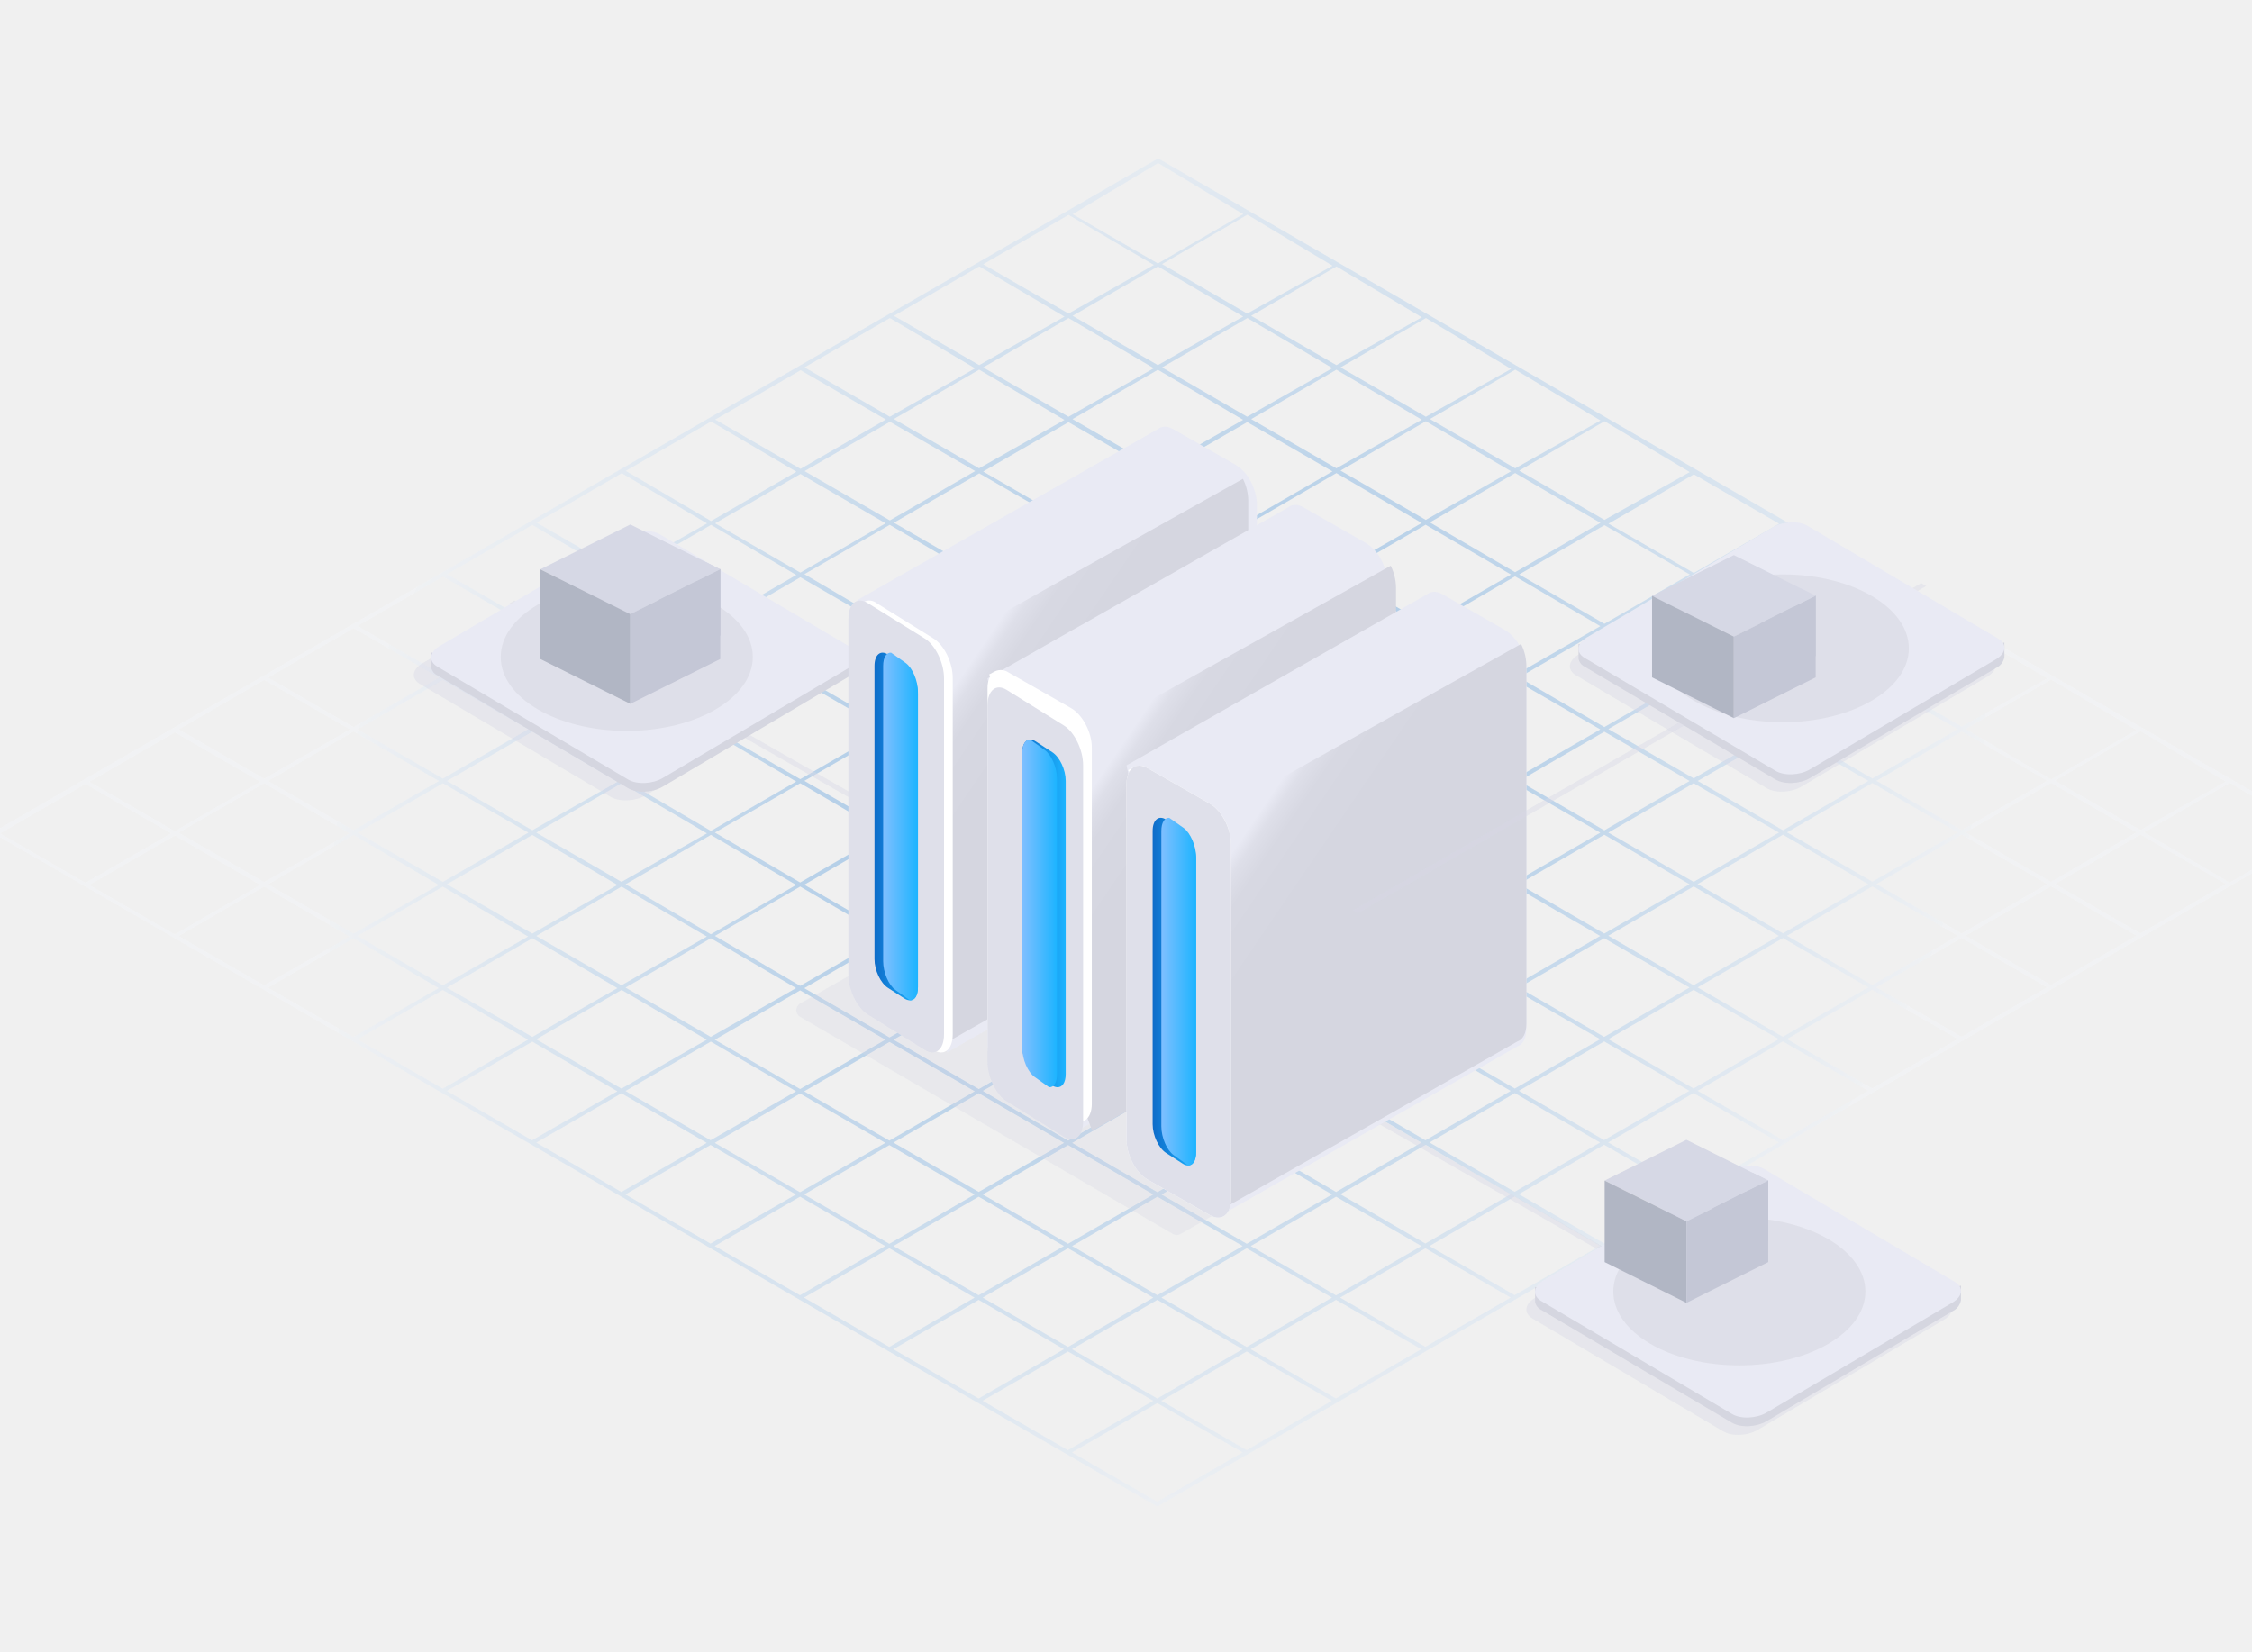
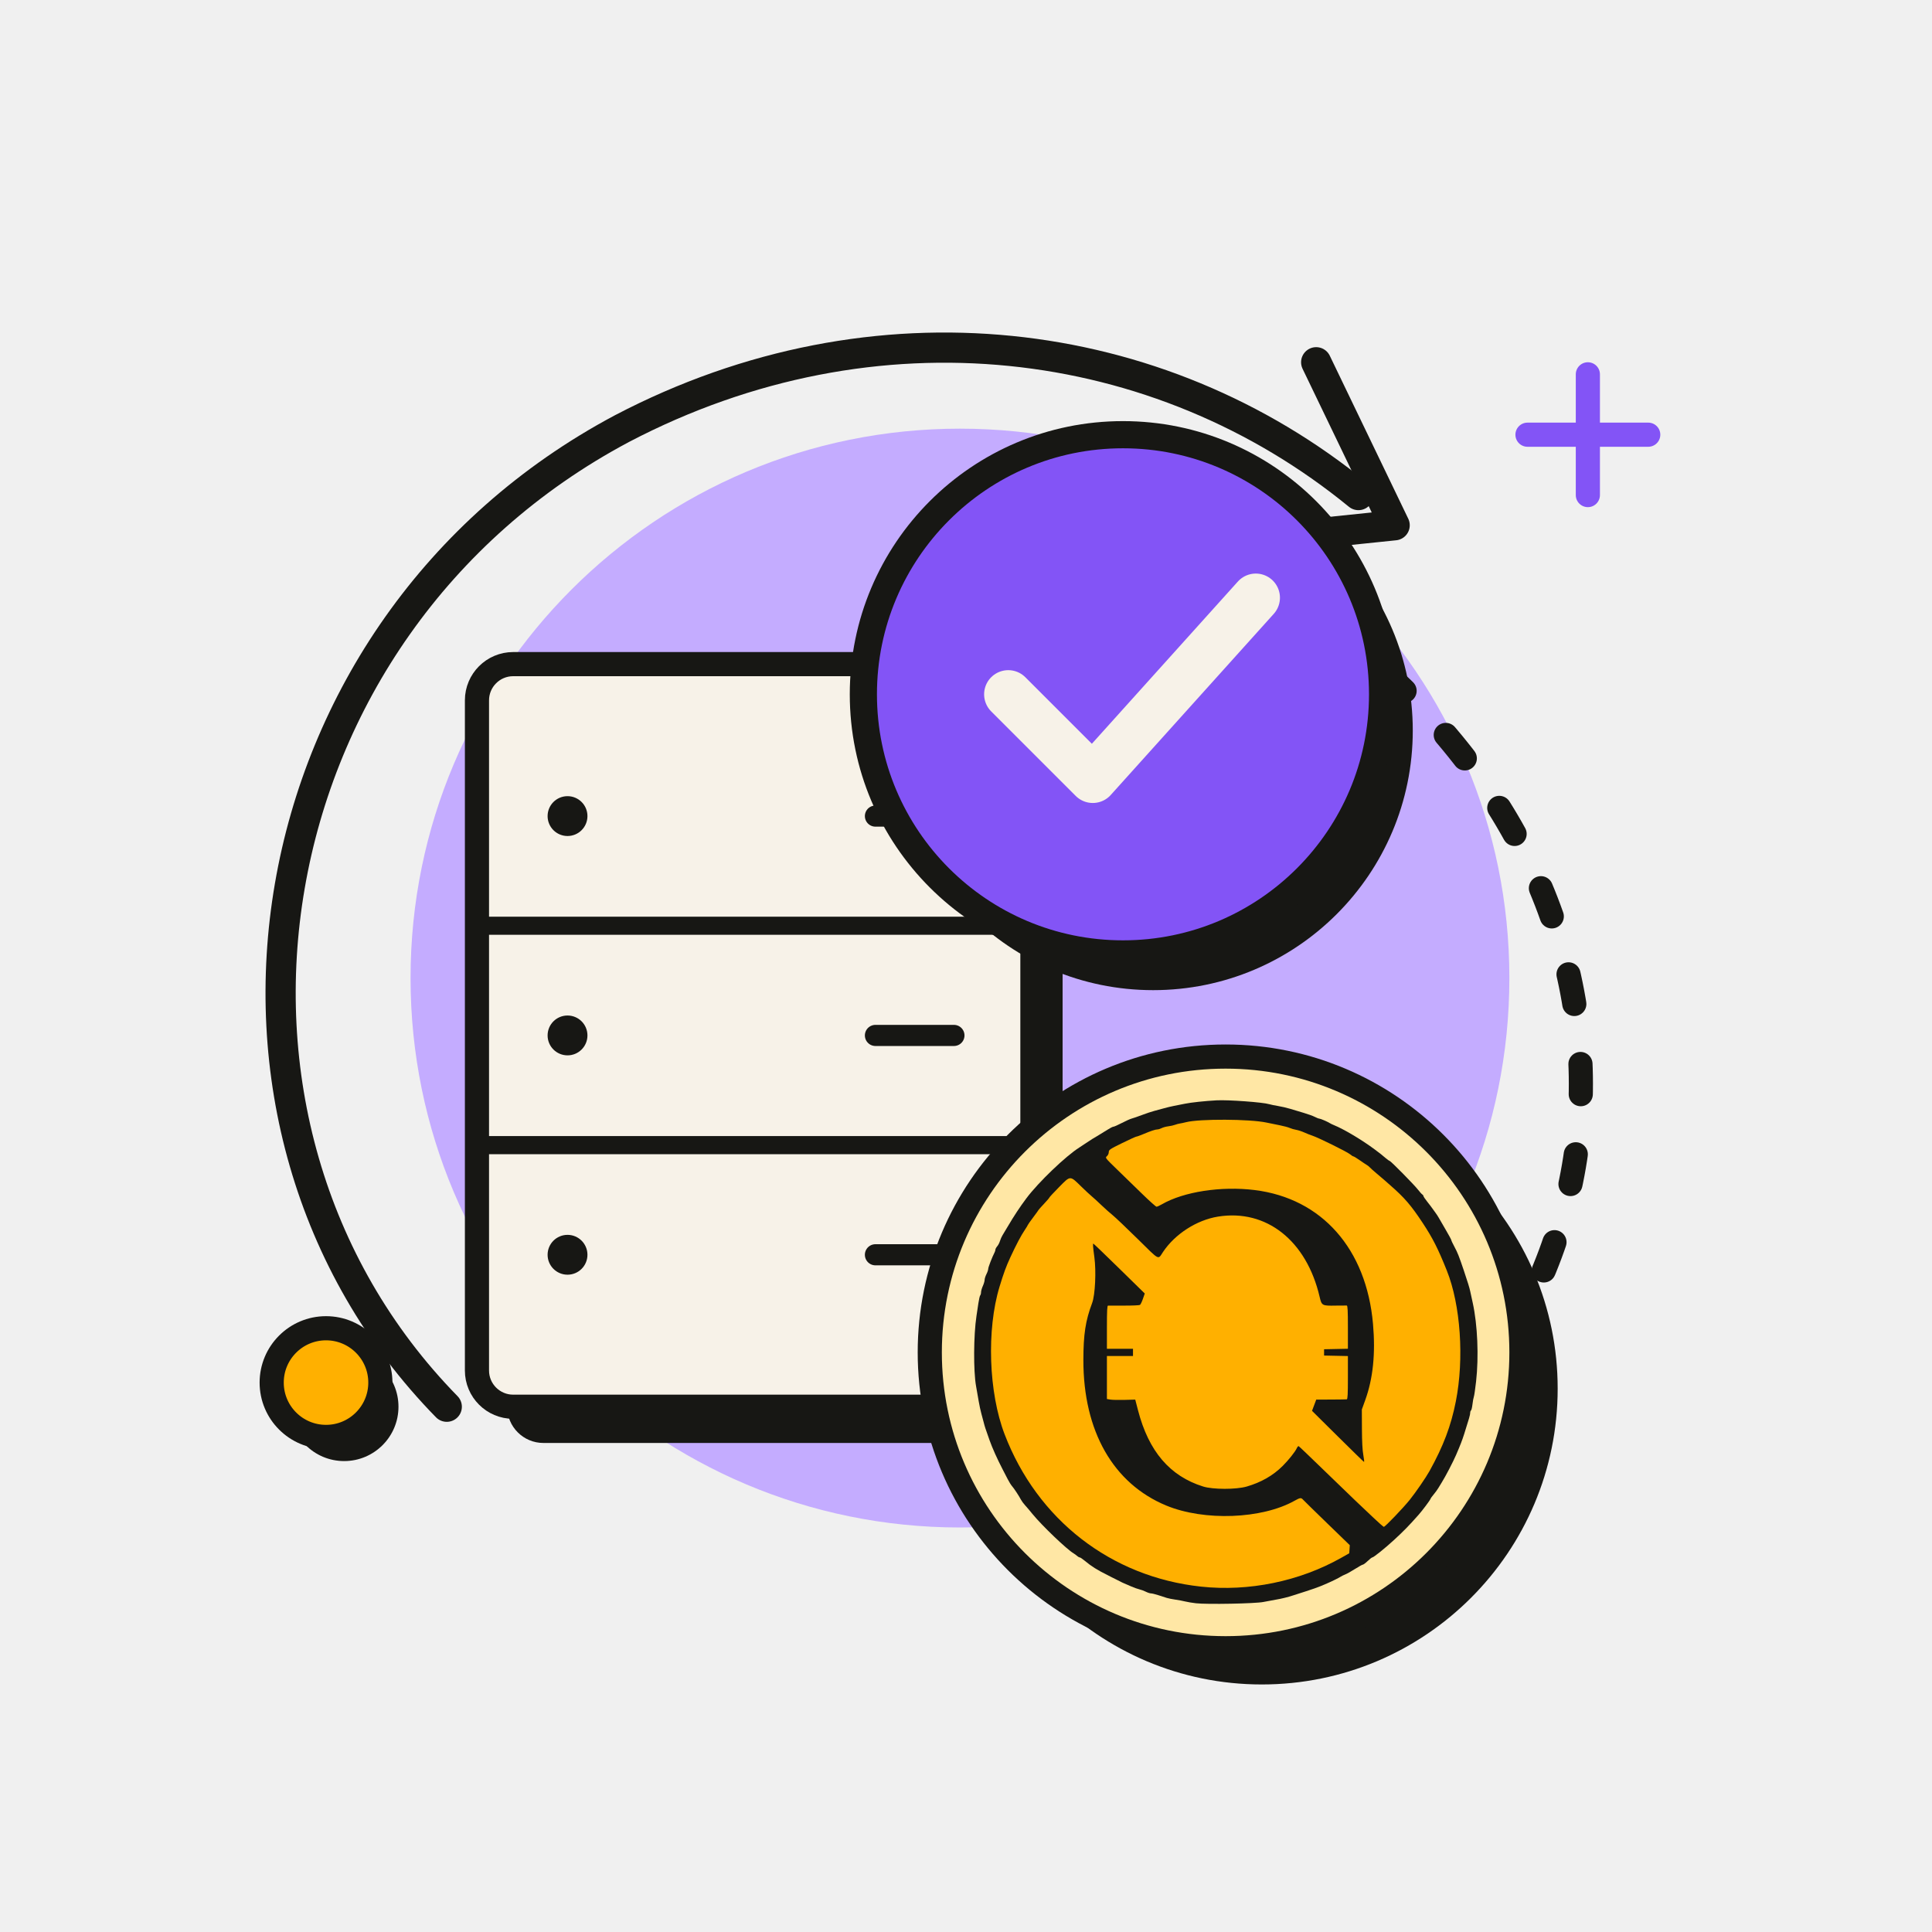
- <svg xmlns="http://www.w3.org/2000/svg" width="285" height="209" viewBox="0 0 285 209" fill="none">
-   <mask id="mask0" mask-type="alpha" maskUnits="userSpaceOnUse" x="0" y="0" width="285" height="209">
-     <rect width="285" height="209" fill="#C4C4C4" />
-   </mask>
-   <g mask="url(#mask0)">
-     <path opacity="0.421" fill-rule="evenodd" clip-rule="evenodd" d="M146.452 190.673L-1 105.385L146.568 20.046L294 105.334L146.452 190.673ZM146.453 190.06L157.251 183.813L146.458 177.576L135.665 183.818L146.453 190.06ZM145.944 177.284L135.146 183.531L124.359 177.284L135.156 171.042L145.944 177.284ZM123.844 176.998L134.642 170.756L123.854 164.514L113.057 170.756L123.844 176.998ZM123.339 164.227L112.547 170.47L101.754 164.227L112.552 157.98L123.339 164.227ZM101.239 163.926L112.032 157.699L101.244 151.451L90.452 157.699L101.239 163.926ZM100.735 151.17L89.922 157.392L79.15 151.17L89.922 144.907L100.735 151.17ZM78.636 150.854L89.434 144.641L78.646 138.369L67.868 144.611L78.636 150.854ZM78.126 138.113L67.328 144.315L56.541 138.073L67.363 131.831L78.126 138.113ZM56.031 137.777L66.824 131.584L56.036 125.292L45.238 131.539L56.031 137.777ZM55.521 125.056L44.729 131.238L33.936 125L44.734 118.753L55.521 125.056ZM33.421 124.699L44.214 118.527L33.426 112.22L22.634 118.462L33.421 124.699ZM32.917 111.998L22.119 118.246L11.331 112.003L22.129 105.761L32.917 111.998ZM10.817 111.717L21.614 105.47L10.827 99.232L0.029 105.475L10.817 111.717ZM168.557 177.284L157.76 183.526L146.972 177.284L157.77 171.042L168.557 177.284ZM146.457 176.998L157.255 170.756L146.467 164.509L135.67 170.756L146.457 176.998ZM145.953 164.227L135.16 170.47L124.367 164.227L135.165 157.98L145.953 164.227ZM123.853 163.926L134.645 157.698L123.858 151.456L113.065 157.698L123.853 163.926ZM123.348 151.17L112.55 157.417L101.763 151.17L112.555 144.927L123.348 151.17ZM101.244 150.884L112.041 144.642L101.254 138.399L90.456 144.642L101.244 150.884ZM100.743 138.113L89.926 144.31L79.158 138.073L89.956 131.825L100.743 138.113ZM78.646 137.771L89.439 131.584L78.666 125.287L67.868 131.534L78.646 137.771ZM78.134 125.056L67.366 131.233L56.553 124.995L67.366 118.753L78.134 125.056ZM56.034 124.699L66.832 118.527L56.039 112.215L45.247 118.457L56.034 124.699ZM55.53 111.999L44.732 118.161L33.944 111.918L44.742 105.676L55.53 111.999ZM33.43 111.622L44.227 105.47L33.44 99.137L22.642 105.38L33.43 111.622ZM32.921 98.941L22.128 105.184L11.336 98.946L22.133 92.699L32.921 98.941ZM169.075 176.993L179.868 170.756L169.08 164.509L158.283 170.756L169.075 176.993ZM168.565 164.227L157.772 170.475L146.985 164.227L157.777 157.985L168.565 164.227ZM146.466 163.921L157.263 157.698L146.471 151.456L135.678 157.698L146.466 163.921ZM145.961 151.17L135.163 157.412L124.376 151.17L135.173 144.927L145.961 151.17ZM123.861 150.844L134.659 144.642L123.871 138.359L113.074 144.607L123.861 150.844ZM123.356 138.113L112.559 144.355L101.771 138.118L112.569 131.871L123.356 138.113ZM101.257 137.827L112.05 131.584L101.262 125.342L90.465 131.589L101.257 137.827ZM100.743 125.055L89.95 131.232L79.162 124.99L89.955 118.748L100.743 125.055ZM78.651 124.694L89.449 118.527L78.661 112.209L67.868 118.452L78.651 124.694ZM78.143 111.998L67.365 118.155L56.558 111.913L67.365 105.671L78.143 111.998ZM56.043 111.617L66.866 105.375L56.053 99.132L45.255 105.38L56.043 111.617ZM55.559 98.846L44.741 105.078L33.949 98.841L44.746 92.594L55.559 98.846ZM33.438 98.545L44.256 92.317L33.443 86.06L22.651 92.302L33.438 98.545ZM191.183 164.227L180.386 170.454L169.598 164.227L180.391 157.985L191.183 164.227ZM169.084 163.941L179.882 157.698L169.084 151.456L158.291 157.698L169.084 163.941ZM168.579 151.17L157.781 157.412L146.993 151.175L157.791 144.927L168.579 151.17ZM146.479 150.884L157.276 144.642L146.489 138.399L135.691 144.647L146.479 150.884ZM145.97 138.113L135.178 144.355L124.38 138.063L135.178 131.821L145.97 138.113ZM123.875 137.832L134.667 131.584L123.88 125.347L113.082 131.589L123.875 137.832ZM123.364 125.056L112.572 131.303L101.784 125.061L112.577 118.818L123.364 125.056ZM101.27 124.77L112.068 118.527L101.27 112.205L90.477 118.447L101.27 124.77ZM100.761 111.999L89.963 118.241L79.171 111.913L89.968 105.666L100.761 111.999ZM78.656 111.612L89.459 105.47L78.666 99.127L67.868 105.374L78.656 111.612ZM78.152 98.941L67.365 105.078L56.562 98.836L67.365 92.594L78.152 98.941ZM56.047 98.54L66.86 92.293L56.052 86.055L45.26 92.298L56.047 98.54ZM55.567 85.764L44.749 92.001L33.962 85.759L44.754 79.516L55.567 85.764ZM191.682 163.911L202.49 157.669L191.682 151.426L180.904 157.699L191.682 163.911ZM191.184 151.14L180.386 157.382L169.623 151.135L180.421 144.888L191.184 151.14ZM169.087 150.854L179.885 144.611L169.097 138.354L158.3 144.596L169.087 150.854ZM168.579 138.083L157.786 144.33L146.993 138.088L157.791 131.846L168.579 138.083ZM146.483 137.761L157.275 131.554L146.488 125.276L135.695 131.519L146.483 137.761ZM145.978 125.025L135.18 131.268L124.393 125.025L135.185 118.783L145.978 125.025ZM123.874 124.739L134.672 118.497L123.884 112.255L113.086 118.502L123.874 124.739ZM123.369 111.968L112.572 118.211L101.784 111.973L112.582 105.726L123.369 111.968ZM101.265 111.687L112.063 105.44L101.275 99.127L90.477 105.369L101.265 111.687ZM100.76 98.911L89.968 105.158L79.175 98.831L89.973 92.588L100.76 98.911ZM78.666 98.535L89.459 92.383L78.661 86.05L67.868 92.292L78.666 98.535ZM78.16 85.854L67.367 91.996L56.575 85.759L67.367 79.511L78.16 85.854ZM56.056 85.458L66.863 79.215L56.066 72.973L45.268 79.22L56.056 85.458ZM213.801 151.125L203.003 157.367L192.215 151.13L203.013 144.882L213.801 151.125ZM191.686 150.834L202.498 144.597L191.711 138.349L180.913 144.592L191.686 150.834ZM191.189 138.068L180.396 144.315L169.623 138.053L180.421 131.81L191.189 138.068ZM169.092 137.781L179.889 131.539L169.122 125.272L158.304 131.539L169.092 137.781ZM168.591 125.01L157.794 131.253L147.006 125.015L157.799 118.768L168.591 125.01ZM146.487 124.724L157.285 118.482L146.497 112.24L135.699 118.487L146.487 124.724ZM145.982 111.953L135.185 118.201L124.397 111.958L135.195 105.716L145.982 111.953ZM123.883 111.672L134.676 105.424L123.888 99.187L113.091 105.429L123.883 111.672ZM123.377 98.896L112.584 105.068L101.797 98.826L112.589 92.584L123.377 98.896ZM101.278 98.61L112.075 92.368L101.283 86.126L90.49 92.373L101.278 98.61ZM100.773 85.839L89.975 91.991L79.188 85.754L89.986 79.506L100.773 85.839ZM78.671 85.452L89.469 79.31L78.666 72.968L67.868 79.215L78.671 85.452ZM78.164 72.782L67.367 78.919L56.579 72.676L67.367 66.434L78.164 72.782ZM214.314 150.829L225.107 144.581L214.32 138.344L203.522 144.586L214.314 150.829ZM213.804 138.053L203.011 144.29L192.224 138.048L203.016 131.805L213.804 138.053ZM191.709 137.766L202.507 131.524L191.714 125.282L180.921 131.529L191.709 137.766ZM191.199 124.996L180.401 131.213L169.623 124.975L180.421 118.728L191.199 124.996ZM169.126 124.679L179.898 118.467L169.126 112.195L158.338 118.437L169.126 124.679ZM168.596 111.938L157.798 118.14L147.01 111.898L157.808 105.656L168.596 111.938ZM146.496 111.657L157.289 105.41L146.501 99.172L135.704 105.415L146.496 111.657ZM145.986 98.881L135.193 105.123L124.406 98.881L135.198 92.639L145.986 98.881ZM123.891 98.595L134.689 92.353L123.896 86.111L113.103 92.358L123.891 98.595ZM123.382 85.824L112.584 92.067L101.797 85.829L112.594 79.582L123.382 85.824ZM101.282 85.543L112.08 79.295L101.292 73.058L90.494 79.3L101.282 85.543ZM100.773 72.767L89.98 79.014L79.188 72.671L89.986 66.429L100.773 72.767ZM78.682 72.375L89.474 66.238L78.687 59.89L67.894 66.132L78.682 72.375ZM236.417 138.043L225.625 144.285L214.837 138.048L225.63 131.8L236.417 138.043ZM214.322 137.756L225.12 131.514L214.327 125.272L203.535 131.519L214.322 137.756ZM213.813 124.985L203.016 131.232L192.228 124.99L203.026 118.748L213.813 124.985ZM191.713 124.704L202.511 118.457L191.723 112.22L180.926 118.462L191.713 124.704ZM191.204 111.928L180.411 118.176L169.623 111.893L180.421 105.651L191.204 111.928ZM169.126 111.597L179.903 105.4L169.126 99.112L158.338 105.355L169.126 111.597ZM168.604 98.871L157.806 105.113L147.019 98.821L157.811 92.573L168.604 98.871ZM146.504 98.585L157.302 92.343L146.514 86.1L135.716 92.348L146.504 98.585ZM145.995 85.814L135.197 92.062L124.41 85.744L135.208 79.502L145.995 85.814ZM123.895 85.533L134.693 79.285L123.905 72.963L113.108 79.205L123.895 85.533ZM123.386 72.757L112.594 78.999L101.801 72.666L112.599 66.424L123.386 72.757ZM101.291 72.471L112.083 66.228L101.296 59.986L90.503 66.234L101.291 72.471ZM100.786 59.7L89.988 65.942L79.201 59.594L89.993 53.347L100.786 59.7ZM236.935 137.741L247.733 131.499L236.94 125.262L226.148 131.504L236.935 137.741ZM236.426 124.97L225.629 131.217L214.841 124.965L225.639 118.723L236.426 124.97ZM214.327 124.689L225.124 118.442L214.337 112.184L203.539 118.427L214.327 124.689ZM213.818 111.913L203.025 118.155L192.232 111.888L203.03 105.646L213.818 111.913ZM191.726 111.627L202.519 105.385L191.731 99.142L180.938 105.39L191.726 111.627ZM191.214 98.856L180.416 105.098L169.623 98.816L180.416 92.569L191.214 98.856ZM169.126 98.519L179.913 92.327L169.126 86.035L158.338 92.277L169.126 98.519ZM168.625 85.734L157.828 91.981L147.04 85.739L157.838 79.496L168.625 85.734ZM146.526 85.448L157.319 79.205L146.531 72.963L135.733 79.205L146.526 85.448ZM146.014 72.676L135.207 78.903L124.414 72.666L135.212 66.419L146.014 72.676ZM123.921 72.39L134.713 66.148L123.926 59.905L113.133 66.153L123.921 72.39ZM123.412 59.619L112.614 65.862L101.826 59.624L112.624 53.382L123.412 59.619ZM101.312 59.338L112.109 53.091L101.322 46.853L90.524 53.096L101.312 59.338ZM259.04 124.955L248.242 131.203L237.454 124.96L248.252 118.718L259.04 124.955ZM236.94 124.669L247.737 118.427L236.95 112.184L226.152 118.427L236.94 124.669ZM236.431 111.898L225.638 118.126L214.845 111.888L225.643 105.641L236.431 111.898ZM214.335 111.612L225.128 105.369L214.34 99.127L203.547 105.374L214.335 111.612ZM213.83 98.841L203.033 105.088L192.245 98.846L203.038 92.604L213.83 98.841ZM191.726 98.56L202.524 92.313L191.736 86.076L180.938 92.318L191.726 98.56ZM191.219 85.784L180.421 92.026L169.623 85.734L180.421 79.492L191.219 85.784ZM169.122 85.437L179.915 79.255L169.122 72.953L158.33 79.2L169.122 85.437ZM168.616 72.726L157.823 78.969L147.036 72.731L157.828 66.484L168.616 72.726ZM146.517 72.359L157.314 66.198L146.522 59.88L135.729 66.122L146.517 72.359ZM146.012 59.669L135.214 65.917L124.427 59.674L135.225 53.432L146.012 59.669ZM123.908 59.268L134.706 53.141L123.918 46.783L113.12 53.026L123.908 59.268ZM123.403 46.612L112.611 52.739L101.818 46.497L112.616 40.254L123.403 46.612ZM259.558 124.659L270.35 118.417L259.563 112.174L248.765 118.422L259.558 124.659ZM259.047 111.888L248.255 118.13L237.467 111.893L248.26 105.646L259.047 111.888ZM236.948 111.587L247.746 105.359L236.953 99.102L226.161 105.344L236.948 111.587ZM236.443 98.831L225.646 105.078L214.858 98.836L225.656 92.594L236.443 98.831ZM214.339 98.509L225.137 92.302L214.349 86.025L203.552 92.267L214.339 98.509ZM213.835 85.774L203.037 92.016L192.249 85.734L203.047 79.486L213.835 85.774ZM191.735 85.432L202.528 79.245L191.74 72.947L180.943 79.195L191.735 85.432ZM191.224 72.716L180.431 78.959L169.623 72.656L180.416 66.414L191.224 72.716ZM169.126 72.36L179.928 66.188L169.126 59.875L158.338 66.117L169.126 72.36ZM168.625 59.66L157.828 65.907L147.04 59.665L157.838 53.422L168.625 59.66ZM146.521 59.268L157.319 53.131L146.531 46.798L135.733 53.04L146.521 59.268ZM146.016 46.602L135.224 52.739L124.431 46.502L135.229 40.254L146.016 46.602ZM123.921 46.21L134.713 40.073L123.926 33.72L113.133 39.968L123.921 46.21ZM281.657 111.873L270.885 118.12L260.097 111.878L270.885 105.636L281.657 111.873ZM259.561 111.592L270.359 105.344L259.566 99.107L248.774 105.349L259.561 111.592ZM259.057 98.816L248.259 105.058L237.471 98.816L248.269 92.573L259.057 98.816ZM236.952 98.529L247.75 92.287L236.962 86.045L226.165 92.292L236.952 98.529ZM236.448 85.759L225.655 92.001L214.862 85.764L225.66 79.516L236.448 85.759ZM214.353 85.472L225.145 79.23L214.358 72.993L203.56 79.235L214.353 85.472ZM213.843 72.701L203.045 78.948L192.258 72.706L203.05 66.464L213.843 72.701ZM191.743 72.42L202.541 66.173L191.753 59.87L180.956 66.113L191.743 72.42ZM191.234 59.645L180.437 65.796L169.649 59.554L180.447 53.312L191.234 59.645ZM169.124 59.268L179.932 53.116L169.124 46.793L158.347 53.041L169.124 59.268ZM168.626 46.587L157.833 52.739L147.066 46.502L157.863 40.254L168.626 46.587ZM146.534 46.21L157.326 40.059L146.539 33.726L135.746 39.968L146.534 46.21ZM146.025 33.53L135.227 39.682L124.44 33.44L135.232 27.198L146.025 33.53ZM282.174 111.687L292.972 105.445L282.179 99.092L271.387 105.334L282.174 111.687ZM281.668 98.916L270.885 105.038L260.097 98.801L270.885 92.553L281.668 98.916ZM259.566 98.63L270.363 92.387L259.576 86.014L248.778 92.262L259.566 98.63ZM259.061 85.859L248.268 91.961L237.476 85.724L248.273 79.481L259.061 85.859ZM236.965 85.578L247.758 79.33L236.97 73.093L226.178 79.335L236.965 85.578ZM236.456 72.802L225.659 79.049L214.871 72.807L225.664 66.564L236.456 72.802ZM214.356 72.516L225.154 66.274L214.366 60.031L203.569 66.274L214.356 72.516ZM213.847 59.745L203.05 65.796L192.262 59.559L203.06 53.312L213.847 59.745ZM191.757 59.268L202.549 53.216L191.762 46.783L180.964 53.031L191.757 59.268ZM191.243 46.688L180.45 52.739L169.657 46.497L180.455 40.254L191.243 46.688ZM169.126 46.21L179.938 40.159L169.131 33.726L158.338 39.968L169.126 46.21ZM168.636 33.631L157.838 39.682L147.066 33.42L157.863 27.177L168.636 33.631ZM146.534 33.344L157.331 27.102L146.564 20.639L135.746 27.107L146.534 33.344Z" fill="url(#paint0_radial)" />
-     <path opacity="0.4" d="M227.736 172.8L218.62 167.561L199.096 156.354L168.973 139.062L169.6 138.7L199.728 155.992L219.256 167.199L228.373 172.434L227.736 172.8Z" fill="#D6D8E5" />
-     <path opacity="0.4" d="M133.773 115.238L133.133 115.6L104.352 99.158L93.254 92.813L64.473 76.367L65.108 76L93.894 92.447L104.995 98.791L133.773 115.238Z" fill="#D6D8E5" />
-     <path opacity="0.4" d="M77.285 100.85L53.131 86.555C52.007 85.89 52.145 84.724 53.447 83.957L76.969 70.035C78.267 69.268 80.23 69.184 81.359 69.849L105.513 84.143C106.637 84.808 106.494 85.974 105.197 86.741L81.674 100.681C80.373 101.43 78.409 101.515 77.285 100.85Z" fill="#D6D8E5" />
-     <path d="M108.47 82.413L107.285 82.786L83.556 68.75C82.431 68.085 80.463 68.165 79.165 68.936L55.635 82.857L55.579 82.897L54.575 82.573V84.169C54.569 84.228 54.569 84.287 54.575 84.346V84.479C54.658 84.906 54.932 85.269 55.315 85.458L79.477 99.751C80.601 100.416 82.57 100.332 83.867 99.565L107.398 85.644C107.954 85.389 108.353 84.868 108.462 84.253L108.47 82.413Z" fill="#D5D6E0" />
-     <path d="M107.399 84.543L93.441 92.805L92.814 93.173L83.872 98.465C82.574 99.232 80.611 99.317 79.483 98.652L55.329 84.356C54.204 83.687 54.347 82.53 55.644 81.759L64.586 76.466L65.209 76.094L79.167 67.841C80.464 67.065 82.432 66.985 83.556 67.65L107.71 81.945C108.834 82.61 108.696 83.776 107.399 84.543Z" fill="#E9EAF4" />
-     <path opacity="0.05" d="M79.321 92.5C88.13 92.5 95.271 88.314 95.271 83.15C95.271 77.986 88.13 73.8 79.321 73.8C70.512 73.8 63.371 77.986 63.371 83.15C63.371 88.314 70.512 92.5 79.321 92.5Z" fill="black" />
-     <path opacity="0.3" d="M148.386 156.151L101.265 128.703C100.958 128.526 100.77 128.201 100.77 127.85C100.77 127.499 100.958 127.175 101.265 126.997L126.941 112.434C127.254 112.255 127.64 112.255 127.954 112.434L175.07 139.872C175.379 140.049 175.57 140.375 175.57 140.728C175.57 141.08 175.379 141.406 175.07 141.583L149.408 156.173C149.089 156.35 148.697 156.341 148.386 156.151Z" fill="#D6D8E5" />
-     <path d="M159.073 63.908V109.3C159.073 110.506 158.628 111.307 157.921 111.545L120.636 132.76L119.871 133.2L118.795 127.8L115.095 109.173L108.473 75.953L146.554 54.289C147.043 53.91 147.723 53.888 148.475 54.315L156.413 58.852C157.297 59.423 157.992 60.237 158.414 61.193C158.833 62.039 159.058 62.967 159.073 63.908Z" fill="#E9EAF4" />
-     <path d="M157.971 63.346V108.674C157.971 109.878 157.526 110.678 156.819 110.915L119.516 132.1C119.418 131.845 118.653 129.797 117.674 127.143C115.672 121.716 112.78 113.754 112.873 113.521C112.913 113.442 113.34 111.46 113.959 108.529C115.845 99.582 119.525 81.724 119.525 81.724L157.299 60.6C157.728 61.455 157.958 62.393 157.971 63.346Z" fill="url(#paint1_linear)" />
-     <path d="M118.149 80.813L110.914 76.314C110.452 75.955 109.845 75.9 109.333 76.169L108.644 76.576L108.798 76.768C108.57 77.242 108.458 77.772 108.474 78.306V123.356C108.474 125.296 109.568 127.546 110.906 128.385L118.141 132.884C119.49 133.723 120.572 132.832 120.572 130.897V85.842C120.593 83.902 119.498 81.652 118.149 80.813Z" fill="white" />
-     <path d="M117.039 132.885L109.803 128.381C108.453 127.542 107.371 125.292 107.371 123.357V78.303C107.371 76.368 108.462 75.477 109.803 76.316L117.039 80.815C118.385 81.654 119.471 83.908 119.471 85.843V130.893C119.479 132.832 118.385 133.723 117.039 132.885Z" fill="#DFE0EA" />
-     <path d="M116.172 87.82V124.938C116.172 126.018 115.721 126.646 115.081 126.597C114.866 126.574 114.658 126.499 114.472 126.376L112.372 125.018C111.431 124.412 110.672 122.806 110.672 121.381V84.266C110.672 82.864 111.431 82.222 112.372 82.829L112.471 82.895L114.472 84.187C115.409 84.793 116.172 86.417 116.172 87.82Z" fill="url(#paint2_linear)" />
-     <path d="M116.17 87.56V124.927C116.17 126.014 115.754 126.646 115.163 126.597L113.338 125.301C112.474 124.691 111.77 123.074 111.77 121.644V84.277C111.77 83.195 112.189 82.558 112.769 82.602L114.615 83.903C115.465 84.513 116.17 86.148 116.17 87.56Z" fill="url(#paint3_linear)" />
-     <path d="M175.573 73.813V119.2C175.573 120.411 175.128 121.207 174.417 121.449L137.141 142.66L136.381 143.1L135.296 137.705L131.593 119.077L124.973 85.857L135.332 79.96L135.741 79.727L137.315 78.847L149.861 71.709L150.093 71.577L150.857 71.137L163.066 64.189C163.551 63.81 164.231 63.788 164.982 64.215L172.918 68.752C173.802 69.325 174.499 70.14 174.924 71.098C175.338 71.945 175.559 72.872 175.573 73.813Z" fill="#E9EAF4" />
-     <path d="M176.67 74.347V119.673C176.67 120.877 176.225 121.676 175.514 121.914L138.215 143.1C138.117 142.845 137.352 140.797 136.373 138.143C134.371 132.716 131.479 124.753 131.573 124.52C131.613 124.445 132.04 122.463 132.658 119.528C134.544 110.58 138.224 92.721 138.224 92.721L175.999 71.6C176.426 72.455 176.656 73.393 176.67 74.347Z" fill="url(#paint4_linear)" />
-     <path d="M135.533 89.61L127.64 85.11C127.133 84.756 126.472 84.701 125.912 84.966L125.164 85.373L125.328 85.565C125.079 86.039 124.957 86.568 124.974 87.103V132.152C124.974 134.092 126.168 136.341 127.627 137.18L135.519 141.684C136.987 142.523 138.172 141.632 138.172 139.692V94.638C138.194 92.699 137.001 90.44 135.533 89.61Z" fill="white" />
-     <path d="M137.073 96.842V141.899C137.073 143.834 135.987 144.725 134.642 143.882L130.518 141.318L129.773 140.855L127.403 139.391C126.062 138.557 124.973 136.307 124.973 134.363V89.306C124.973 87.362 126.07 86.48 127.403 87.314L134.634 91.814C135.979 92.648 137.073 94.902 137.073 96.842Z" fill="#DFE0EA" />
-     <path d="M134.871 98.824V135.938C134.871 137.018 134.42 137.646 133.78 137.597C133.564 137.576 133.356 137.501 133.171 137.376L131.071 136.018C130.13 135.412 129.371 133.783 129.371 132.381V95.266C129.371 93.864 130.13 93.222 131.071 93.829L131.174 93.895L133.151 95.187C134.112 95.793 134.871 97.421 134.871 98.824Z" fill="url(#paint5_linear)" />
-     <path d="M133.771 98.564V135.927C133.771 137.014 133.356 137.646 132.765 137.597L130.942 136.301C130.075 135.691 129.371 134.074 129.371 132.644V95.282C129.371 94.195 129.79 93.558 130.374 93.602L132.196 94.903C133.071 95.513 133.771 97.152 133.771 98.564Z" fill="url(#paint6_linear)" />
-     <path d="M193.17 84.798V130.194C193.17 131.4 192.726 132.201 192.019 132.443L154.743 153.66L153.979 154.1L152.898 148.721L149.19 130.088L142.57 96.859L180.641 75.189C181.126 74.81 181.806 74.788 182.558 75.215L190.494 79.753C191.38 80.324 192.077 81.14 192.499 82.1C192.921 82.939 193.15 83.861 193.17 84.798Z" fill="#E9EAF4" />
-     <path d="M193.17 84.247V129.571C193.17 130.775 192.725 131.575 192.018 131.817L154.715 153C154.618 152.745 153.852 150.701 152.869 148.047C150.867 142.615 147.975 134.651 148.073 134.423C148.113 134.348 148.54 132.366 149.158 129.43C151.045 120.482 154.72 102.622 154.72 102.622L192.498 81.5C192.928 82.354 193.158 83.293 193.17 84.247Z" fill="url(#paint7_linear)" />
-     <path d="M153.126 101.71L145.234 97.21C144.727 96.856 144.065 96.801 143.505 97.066L142.758 97.473L142.926 97.665C142.674 98.138 142.552 98.668 142.572 99.203V144.256C142.572 146.192 143.766 148.442 145.225 149.28L153.117 153.784C154.59 154.623 155.77 153.732 155.77 151.792V106.739C155.788 104.794 154.598 102.549 153.126 101.71Z" fill="white" />
-     <path d="M153.117 153.785L145.224 149.281C143.751 148.443 142.57 146.193 142.57 144.258V99.203C142.57 97.268 143.764 96.377 145.224 97.215L153.117 101.719C154.585 102.558 155.77 104.808 155.77 106.743V151.797C155.779 153.728 154.585 154.624 153.117 153.785Z" fill="#DFE0EA" />
-     <path d="M151.371 108.723V145.834C151.371 146.914 150.921 147.542 150.281 147.498C150.065 147.476 149.857 147.399 149.672 147.272L147.57 145.914C146.634 145.308 145.871 143.702 145.871 142.277V105.166C145.871 103.764 146.634 103.122 147.57 103.728L147.673 103.795L149.672 105.087C150.581 105.693 151.371 107.321 151.371 108.723Z" fill="url(#paint8_linear)" />
-     <path d="M151.373 108.464V145.823C151.373 146.91 150.957 147.542 150.366 147.498L148.541 146.197C147.677 145.587 146.973 143.97 146.973 142.541V105.181C146.973 104.095 147.389 103.458 147.972 103.502L149.818 104.803C150.643 105.413 151.373 107.052 151.373 108.464Z" fill="url(#paint9_linear)" />
-     <path opacity="0.4" d="M243.772 74.168L214.701 90.909L200.889 98.859L171.818 115.6L171.172 115.231L200.239 98.486L214.05 90.54L243.131 73.8L243.772 74.168Z" fill="#D6D8E5" />
-     <path opacity="0.4" d="M223.585 99.751L199.432 85.456C198.307 84.791 198.446 83.625 199.747 82.858L223.27 68.935C224.567 68.168 226.534 68.084 227.658 68.748L251.812 83.044C252.936 83.709 252.798 84.875 251.496 85.642L227.952 99.565C226.655 100.332 224.688 100.416 223.585 99.751Z" fill="#D6D8E5" />
-     <path d="M253.661 81.316L252.472 81.688L228.747 67.65C227.623 66.985 225.659 67.065 224.358 67.836L200.832 81.759C200.813 81.771 200.794 81.784 200.776 81.799L199.773 81.475V83.071C199.768 83.13 199.768 83.189 199.773 83.249V83.381C199.859 83.807 200.132 84.168 200.512 84.361L224.686 98.652C225.815 99.317 227.779 99.232 229.076 98.465L252.601 84.543C253.16 84.288 253.56 83.767 253.67 83.151L253.661 81.316Z" fill="#D5D6E0" />
-     <path d="M224.699 97.552L200.528 83.256C199.404 82.591 199.546 81.425 200.844 80.658L224.366 66.735C225.663 65.968 227.63 65.884 228.754 66.549L252.908 80.844C254.037 81.509 253.894 82.675 252.592 83.442L229.07 97.365C227.773 98.132 225.81 98.216 224.699 97.552Z" fill="#E9EAF4" />
-     <path opacity="0.05" d="M225.622 91.4C234.431 91.4 241.572 87.214 241.572 82.05C241.572 76.886 234.431 72.7 225.622 72.7C216.813 72.7 209.672 76.886 209.672 82.05C209.672 87.214 216.813 91.4 225.622 91.4Z" fill="black" />
-     <path opacity="0.4" d="M218.084 181.152L193.93 166.864C192.806 166.2 192.949 165.039 194.246 164.268L217.768 150.335C219.065 149.568 221.033 149.484 222.157 150.149L246.31 164.436C247.439 165.105 247.296 166.266 245.995 167.033L222.472 180.948C221.175 181.737 219.199 181.817 218.084 181.152Z" fill="#D6D8E5" />
-     <path d="M248.17 162.713L246.984 163.085L223.255 149.049C222.13 148.384 220.162 148.468 218.865 149.235L195.334 163.156L195.278 163.196L194.274 162.873V164.473C194.268 164.53 194.268 164.588 194.274 164.645V164.778C194.357 165.206 194.631 165.569 195.014 165.758L219.176 180.052C220.301 180.716 222.264 180.632 223.566 179.865L247.105 165.94C247.662 165.684 248.06 165.163 248.17 164.548V162.713Z" fill="#D5D6E0" />
-     <path d="M219.184 178.944L195.029 164.644C193.905 163.979 194.043 162.817 195.345 162.045L218.868 148.135C220.165 147.368 222.133 147.284 223.257 147.949L247.411 162.249C248.535 162.919 248.393 164.081 247.096 164.848L223.573 178.776C222.271 179.53 220.291 179.618 219.184 178.944Z" fill="#E9EAF4" />
-     <path opacity="0.05" d="M220.122 172.8C228.931 172.8 236.072 168.614 236.072 163.45C236.072 158.286 228.931 154.1 220.122 154.1C211.313 154.1 204.172 158.286 204.172 163.45C204.172 168.614 211.313 172.8 220.122 172.8Z" fill="black" />
-     <path d="M68.379 72.052L79.768 66.378L91.156 72.052L79.768 77.729L68.379 72.052Z" fill="#D6D8E5" />
-     <path d="M79.768 89.077L68.379 83.403V72.052L79.768 77.729V89.077Z" fill="#B1B6C4" />
-     <path d="M91.154 83.403L79.766 89.077V77.729L91.154 72.052V83.403Z" fill="#C4C7D6" />
-     <path d="M91.157 80.438V72.008L83.402 75.916L86.391 81.248L91.157 80.438Z" fill="#C4C7D6" />
-     <path d="M86.074 72.495L89.052 71.005L91.156 72.052L88.069 73.565L86.074 72.495Z" fill="#D6D8E5" />
-     <path d="M209.074 75.411L219.428 70.253L229.781 75.411L219.428 80.572L209.074 75.411Z" fill="#D6D8E5" />
-     <path d="M219.428 90.887L209.074 85.729V75.411L219.428 80.572V90.887Z" fill="#B1B6C4" />
-     <path d="M229.779 85.729L219.426 90.887V80.572L229.779 75.411V85.729Z" fill="#C4C7D6" />
-     <path d="M229.78 83.034V75.371L222.73 78.923L225.447 83.771L229.78 83.034Z" fill="#C4C7D6" />
-     <path d="M225.16 75.813L227.867 74.459L229.78 75.411L226.973 76.786L225.16 75.813Z" fill="#D6D8E5" />
-     <path d="M203.074 149.411L213.428 144.253L223.781 149.411L213.428 154.572L203.074 149.411Z" fill="#D6D8E5" />
-     <path d="M213.428 164.888L203.074 159.73V149.411L213.428 154.572V164.888Z" fill="#B1B6C4" />
-     <path d="M223.779 159.73L213.426 164.888V154.572L223.779 149.411V159.73Z" fill="#C4C7D6" />
-     <path d="M223.78 157.034V149.371L216.73 152.923L219.447 157.771L223.78 157.034Z" fill="#C4C7D6" />
-     <path d="M219.16 149.814L221.867 148.459L223.78 149.411L220.973 150.786L219.16 149.814Z" fill="#D6D8E5" />
+ <svg xmlns="http://www.w3.org/2000/svg" xmlns:xlink="http://www.w3.org/1999/xlink" width="320" height="320" viewBox="0 0 320 320" role="img" aria-labelledby="qwc-about-04-title qwc-about-04-desc">
+   <defs>
+     <path id="qwc-about-04-q-outline" d="M287.00,598.99 C282.88,598.52 277.48,597.61 275.00,596.98 C272.52,596.35 267.64,595.44 264.14,594.94 C260.65,594.45 256.37,593.60 254.64,593.05 C252.91,592.50 248.69,591.14 245.25,590.03 C241.81,588.91 238.08,588.00 236.96,588.00 C235.84,588.00 233.25,587.15 231.21,586.12 C229.17,585.09 225.99,583.92 224.15,583.52 C222.31,583.12 218.26,581.68 215.15,580.32 C212.04,578.96 208.38,577.37 207.00,576.80 C205.62,576.23 203.82,575.37 203.00,574.88 C202.18,574.39 199.93,573.26 198.00,572.37 C196.07,571.48 193.82,570.37 193.00,569.89 C192.18,569.42 190.15,568.37 188.50,567.55 C177.32,562.05 170.81,557.96 163.37,551.75 C160.90,549.69 158.38,548.00 157.77,548.00 C157.16,548.00 155.83,547.25 154.82,546.34 C153.81,545.43 152.13,544.19 151.09,543.59 C143.65,539.31 115.46,512.34 105.16,499.64 C102.10,495.87 98.31,491.40 96.73,489.71 C95.16,488.03 93.16,485.27 92.28,483.58 C90.17,479.49 84.54,470.99 82.31,468.51 C81.33,467.42 79.24,464.04 77.68,461.01 C76.11,457.98 73.55,453.02 71.98,450.00 C65.97,438.43 60.58,426.40 57.46,417.62 C52.60,403.93 52.26,402.87 51.02,398.00 C50.39,395.52 49.19,391.02 48.34,388.00 C47.49,384.98 46.19,378.90 45.44,374.50 C44.70,370.10 43.36,362.45 42.47,357.50 C39.45,340.74 39.69,300.66 42.93,279.50 C43.43,276.20 44.38,269.90 45.03,265.50 C45.67,261.10 46.61,257.07 47.10,256.55 C47.60,256.03 48.01,254.45 48.02,253.05 C48.03,251.65 48.93,248.54 50.02,246.14 C51.11,243.74 52.00,240.69 52.00,239.35 C52.00,238.01 52.90,235.16 54.00,233.00 C55.10,230.84 56.00,228.17 56.00,227.05 C56.00,225.28 60.44,213.85 63.09,208.76 C63.59,207.81 64.00,206.41 64.00,205.67 C64.00,204.92 64.90,203.27 66.00,202.00 C67.11,200.72 68.48,198.07 69.06,196.09 C69.65,194.12 70.97,191.15 72.01,189.50 C73.05,187.85 75.75,183.35 78.01,179.50 C84.41,168.58 91.32,158.14 98.39,148.68 C111.75,130.82 142.14,101.68 157.51,92.00 C158.82,91.17 161.83,89.18 164.20,87.58 C169.49,83.98 174.26,80.99 179.50,77.99 C181.70,76.72 185.83,74.19 188.67,72.35 C191.51,70.51 194.47,69.00 195.24,69.00 C196.02,69.00 200.21,67.14 204.57,64.87 C208.93,62.59 213.85,60.39 215.50,59.97 C217.15,59.55 222.32,57.75 227.00,55.99 C231.68,54.22 237.75,52.19 240.50,51.49 C243.25,50.78 248.20,49.43 251.50,48.50 C254.80,47.56 259.75,46.38 262.50,45.87 C265.25,45.36 270.65,44.29 274.50,43.49 C281.36,42.06 297.11,40.37 310.00,39.68 C322.89,38.98 361.41,41.80 368.47,43.95 C370.14,44.46 374.59,45.38 378.37,45.99 C382.16,46.60 388.23,48.01 391.87,49.13 C395.52,50.24 402.32,52.29 407.00,53.66 C411.68,55.04 417.16,57.03 419.20,58.08 C421.23,59.14 423.45,60.00 424.13,60.00 C425.42,60.00 433.40,63.43 436.00,65.11 C436.82,65.64 438.85,66.61 440.50,67.27 C451.33,71.62 471.91,83.88 485.80,94.27 C492.18,99.04 493.92,100.41 497.76,103.73 C499.82,105.50 501.88,106.96 502.35,106.98 C503.53,107.01 529.76,133.62 533.95,139.04 C535.84,141.49 537.98,143.86 538.70,144.30 C539.41,144.74 540.00,145.56 540.00,146.12 C540.00,146.68 541.91,149.52 544.25,152.43 C546.59,155.35 549.17,158.74 550.00,159.98 C550.83,161.22 552.38,163.39 553.47,164.80 C554.55,166.21 556.12,168.62 556.97,170.15 C557.81,171.68 561.31,177.72 564.75,183.57 C568.19,189.41 571.00,194.62 571.00,195.14 C571.00,195.66 572.57,198.99 574.49,202.55 C577.98,209.01 579.57,213.05 584.95,229.00 C589.28,241.87 591.21,248.14 592.02,252.00 C592.43,253.93 593.70,259.77 594.85,265.00 C600.18,289.26 601.68,324.60 598.55,352.35 C597.63,360.52 596.51,368.17 596.06,369.35 C595.61,370.53 594.92,374.31 594.53,377.75 C594.13,381.19 593.40,384.25 592.90,384.56 C592.41,384.87 592.00,386.07 592.00,387.24 C592.00,389.29 590.74,393.73 585.40,410.50 C583.12,417.68 581.05,423.03 576.32,434.00 C572.89,441.95 564.46,458.13 560.42,464.53 C559.36,466.20 557.60,469.09 556.50,470.95 C555.40,472.81 553.11,475.94 551.42,477.92 C549.72,479.89 548.08,482.20 547.78,483.05 C547.18,484.70 538.73,495.97 534.55,500.67 C523.75,512.86 518.40,518.35 507.39,528.50 C497.58,537.55 484.60,548.00 483.15,548.00 C482.61,548.00 480.29,549.80 478.00,552.00 C475.71,554.20 473.31,556.00 472.67,556.00 C472.03,556.00 468.12,558.16 464.00,560.79 C459.88,563.42 454.93,566.20 453.00,566.95 C451.07,567.71 448.82,568.82 448.00,569.41 C446.49,570.51 437.63,574.88 433.00,576.82 C431.62,577.40 428.25,578.83 425.50,580.00 C422.75,581.17 415.55,583.70 409.50,585.62 C403.45,587.54 397.15,589.56 395.50,590.12 C389.72,592.07 381.66,594.06 375.61,595.02 C372.25,595.56 366.12,596.70 362.00,597.55 C353.20,599.38 299.35,600.41 287.00,598.99 Z" fill-rule="evenodd" />
+     <path id="qwc-about-04-q-gold" d="M292.50,580.46 C192.49,569.66 110.58,506.07 74.20,411.00 C56.45,364.61 54.05,294.80 68.56,247.00 C73.06,232.17 75.93,224.35 80.55,214.37 C87.08,200.24 92.47,190.06 96.80,183.63 C98.56,181.03 100.00,178.65 100.00,178.35 C100.00,178.05 102.70,174.22 106.00,169.84 C109.30,165.46 112.00,161.71 112.00,161.52 C112.00,161.32 114.69,158.31 117.98,154.83 C121.26,151.35 123.96,148.19 123.98,147.82 C123.99,147.44 128.86,142.20 134.79,136.17 C147.63,123.12 146.76,123.14 159.50,135.59 C163.90,139.89 169.07,144.70 171.00,146.29 C172.93,147.88 177.87,152.40 181.98,156.34 C186.10,160.28 191.69,165.26 194.41,167.41 C197.12,169.56 209.55,181.37 222.02,193.65 C247.29,218.53 244.52,217.10 250.37,208.34 C263.71,188.35 287.80,172.84 311.44,169.00 C365.21,160.27 410.02,195.66 424.59,258.35 C426.83,268.00 427.30,268.25 442.50,267.95 C448.55,267.83 454.06,267.79 454.75,267.87 C455.71,267.97 456.00,273.53 456.00,291.97 L456.00,315.94 L442.75,316.22 L429.50,316.50 L429.50,320.00 L429.50,323.50 L442.75,323.78 L456.00,324.06 L456.00,348.03 C456.00,366.44 455.71,372.04 454.75,372.19 C454.06,372.29 446.14,372.40 437.15,372.44 L420.79,372.50 L418.45,378.74 L416.10,384.99 L444.61,413.24 C460.29,428.78 473.46,441.62 473.88,441.77 C474.30,441.92 473.98,438.55 473.17,434.27 C472.18,429.08 471.66,419.36 471.60,405.00 L471.50,383.50 L475.29,373.00 C483.96,348.99 486.79,321.29 483.93,288.50 C476.65,204.91 427.05,148.73 352.35,139.46 C315.13,134.84 273.31,141.28 249.00,155.37 C246.53,156.80 243.91,157.98 243.19,157.99 C242.46,157.99 235.26,151.56 227.19,143.69 C219.11,135.82 206.51,123.56 199.18,116.46 C186.09,103.76 185.89,103.51 187.93,101.86 C189.10,100.91 190.03,98.95 190.06,97.34 C190.11,94.69 191.10,94.02 204.88,87.25 C213.00,83.26 220.17,80.00 220.81,80.00 C221.45,80.00 225.02,78.71 228.74,77.14 C236.87,73.70 242.04,72.00 244.37,72.00 C245.32,72.00 247.36,71.35 248.89,70.56 C250.43,69.76 253.74,68.86 256.26,68.56 C258.78,68.26 262.11,67.52 263.67,66.91 C265.23,66.31 267.62,65.66 269.00,65.47 C270.38,65.28 273.52,64.61 276.00,63.98 C291.01,60.15 346.91,60.42 365.50,64.41 C369.35,65.23 376.01,66.60 380.30,67.43 C384.60,68.27 389.55,69.60 391.30,70.39 C393.06,71.18 396.30,72.12 398.50,72.48 C400.70,72.85 404.75,74.17 407.50,75.42 C410.25,76.67 414.30,78.27 416.50,78.97 C422.81,80.99 455.14,96.94 458.30,99.60 C459.87,100.92 461.57,102.00 462.09,102.00 C462.60,102.00 465.75,103.91 469.08,106.25 C472.42,108.59 476.03,111.00 477.11,111.61 C478.19,112.22 479.62,113.38 480.29,114.17 C480.95,114.97 484.43,118.07 488.00,121.06 C491.57,124.05 494.99,126.95 495.58,127.50 C496.18,128.05 499.50,130.97 502.96,134.00 C518.94,147.95 526.21,156.39 539.18,176.03 C550.33,192.93 556.20,204.50 566.01,229.00 C581.32,267.20 585.44,326.97 576.03,374.50 C570.63,401.81 562.24,424.01 546.76,451.97 C542.86,459.02 531.54,475.50 524.81,483.90 C517.61,492.91 497.39,514.00 495.96,514.00 C495.50,514.00 490.73,509.84 485.35,504.75 C479.97,499.66 470.38,490.58 464.04,484.57 C457.69,478.56 441.14,462.58 427.26,449.07 C413.38,435.56 401.65,424.38 401.18,424.23 C400.72,424.07 399.80,425.14 399.14,426.59 C397.33,430.56 389.99,439.77 383.38,446.36 C372.73,456.97 359.38,464.60 343.40,469.20 C331.65,472.58 305.88,472.56 295.00,469.15 C258.01,457.59 234.48,430.07 222.62,384.50 L219.50,372.50 L207.63,372.82 C201.10,372.99 194.01,372.84 191.88,372.48 L188.00,371.82 L188.00,347.91 L188.00,324.00 L202.50,324.00 L217.00,324.00 L217.00,320.00 L217.00,316.00 L202.50,316.00 L188.00,316.00 L188.00,292.00 C188.00,273.49 188.29,267.99 189.25,267.96 C189.94,267.93 197.93,267.94 207.00,267.96 C216.07,267.99 224.06,267.65 224.73,267.21 C225.41,266.76 226.90,263.72 228.03,260.45 L230.10,254.50 L201.80,226.78 C186.23,211.53 173.24,199.04 172.92,199.03 C172.21,198.99 172.50,202.96 174.02,213.93 C176.19,229.60 174.93,256.13 171.59,265.00 C164.18,284.70 161.86,299.74 161.82,328.50 C161.72,407.50 194.97,465.87 254.00,490.31 C296.21,507.79 360.37,505.37 396.73,484.94 C402.82,481.52 404.01,481.37 406.09,483.75 C406.94,484.71 418.98,496.50 432.86,509.95 L458.09,534.39 L457.80,538.90 L457.50,543.40 L448.50,548.48 C402.03,574.67 345.73,586.21 292.50,580.46 Z" fill-rule="evenodd" />
+   </defs>
+   <g stroke-linecap="round" stroke-linejoin="round">
+     <circle cx="159" cy="162" r="91" fill="#c4acff" />
+     <path d="M74,233 C28,186 41,104 103,71 C145,49 192,55 225,82" fill="none" stroke="#171714" stroke-width="5" />
+     <path d="M218,60 L231,87 L202,90" fill="none" stroke="#171714" stroke-width="5" />
+     <path d="M229,111 C279,156 270,224 215,255" fill="none" stroke="#171714" stroke-width="4" stroke-dasharray="5 10" />
+     <g transform="translate(79 110)">
+       <rect x="5" y="6" width="92" height="123" rx="6" fill="#171714" />
+       <rect width="92" height="123" rx="6" fill="#f7f2e8" stroke="#171714" stroke-width="4" />
+       <circle cx="15" cy="25.17" r="3.3" fill="#171714" />
+       <path d="M66,25.17 H79" stroke="#171714" stroke-width="3.5" stroke-linecap="round" />
+       <path d="M1,43.33 H91" stroke="#171714" stroke-width="3" />
+       <circle cx="15" cy="61.50" r="3.3" fill="#171714" />
+       <path d="M66,61.50 H79" stroke="#171714" stroke-width="3.5" stroke-linecap="round" />
+       <path d="M1,79.67 H91" stroke="#171714" stroke-width="3" />
+       <circle cx="15" cy="97.83" r="3.3" fill="#171714" />
+       <path d="M66,97.83 H79" stroke="#171714" stroke-width="3.5" stroke-linecap="round" />
+     </g>
+     <g transform="translate(186 115)">
+       <circle cx="5" cy="6" r="43" fill="#171714" />
+       <circle r="43" fill="#8354f6" stroke="#171714" stroke-width="4.5" />
+       <path d="M-19,0 L-5,14 L22,-16" fill="none" stroke="#f7f2e8" stroke-width="8" />
+     </g>
+     <circle cx="209" cy="230" r="49" fill="#171714" />
+     <circle cx="203" cy="224" r="49" fill="#ffe7a5" stroke="#171714" stroke-width="4" />
+     <g transform="translate(203 224) scale(0.148936) translate(-320 -320)">
+       <use xlink:href="#qwc-about-04-q-outline" fill="#171714" />
+       <use xlink:href="#qwc-about-04-q-gold" fill="#ffb000" />
+     </g>
+     <circle cx="57" cy="233" r="9" fill="#171714" />
+     <circle cx="54" cy="229" r="9" fill="#ffb000" stroke="#171714" stroke-width="4" />
+     <path d="M253,72 H273 M263,62 V82" fill="none" stroke="#8354f6" stroke-width="4" stroke-linecap="round" />
  </g>
-   <defs>
-     <radialGradient id="paint0_radial" cx="0" cy="0" r="1" gradientUnits="userSpaceOnUse" gradientTransform="translate(146.5 101.952) rotate(-25.9003) scale(107.669 87.9679)">
-       <stop stop-color="#0F72CD" />
-       <stop offset="1" stop-color="#EFF3F9" />
-       <stop offset="1" stop-color="#F4F6FA" />
-     </radialGradient>
-     <linearGradient id="paint1_linear" x1="115.346" y1="94.869" x2="148.065" y2="117.137" gradientUnits="userSpaceOnUse">
-       <stop stop-color="#E9EAF4" />
-       <stop offset="0.04" stop-color="#DEDFE9" />
-       <stop offset="0.1" stop-color="#D7D8E2" />
-       <stop offset="0.27" stop-color="#D5D6E0" />
-     </linearGradient>
-     <linearGradient id="paint2_linear" x1="110.672" y1="126.592" x2="116.172" y2="126.592" gradientUnits="userSpaceOnUse">
-       <stop stop-color="#0E6CC9" />
-       <stop offset="1" stop-color="#1DB4FF" />
-     </linearGradient>
-     <linearGradient id="paint3_linear" x1="111.77" y1="126.592" x2="116.169" y2="126.592" gradientUnits="userSpaceOnUse">
-       <stop stop-color="#7FBFFF" />
-       <stop offset="1" stop-color="#1DB4FF" />
-     </linearGradient>
-     <linearGradient id="paint4_linear" x1="134.048" y1="105.861" x2="166.762" y2="128.133" gradientUnits="userSpaceOnUse">
-       <stop stop-color="#E9EAF4" />
-       <stop offset="0.04" stop-color="#DEDFE9" />
-       <stop offset="0.1" stop-color="#D7D8E2" />
-       <stop offset="0.27" stop-color="#D5D6E0" />
-     </linearGradient>
-     <linearGradient id="paint5_linear" x1="129.371" y1="137.592" x2="134.871" y2="137.592" gradientUnits="userSpaceOnUse">
-       <stop stop-color="#0E6CC9" />
-       <stop offset="1" stop-color="#1DB4FF" />
-     </linearGradient>
-     <linearGradient id="paint6_linear" x1="129.371" y1="137.592" x2="133.771" y2="137.592" gradientUnits="userSpaceOnUse">
-       <stop stop-color="#7FBFFF" />
-       <stop offset="1" stop-color="#1DB4FF" />
-     </linearGradient>
-     <linearGradient id="paint7_linear" x1="150.545" y1="115.767" x2="183.265" y2="138.035" gradientUnits="userSpaceOnUse">
-       <stop stop-color="#E9EAF4" />
-       <stop offset="0.04" stop-color="#DEDFE9" />
-       <stop offset="0.1" stop-color="#D7D8E2" />
-       <stop offset="0.27" stop-color="#D5D6E0" />
-     </linearGradient>
-     <linearGradient id="paint8_linear" x1="145.871" y1="147.492" x2="151.371" y2="147.492" gradientUnits="userSpaceOnUse">
-       <stop stop-color="#0E6CC9" />
-       <stop offset="1" stop-color="#1DB4FF" />
-     </linearGradient>
-     <linearGradient id="paint9_linear" x1="146.973" y1="147.492" x2="151.373" y2="147.492" gradientUnits="userSpaceOnUse">
-       <stop stop-color="#7FBFFF" />
-       <stop offset="1" stop-color="#1DB4FF" />
-     </linearGradient>
-   </defs>
</svg>
